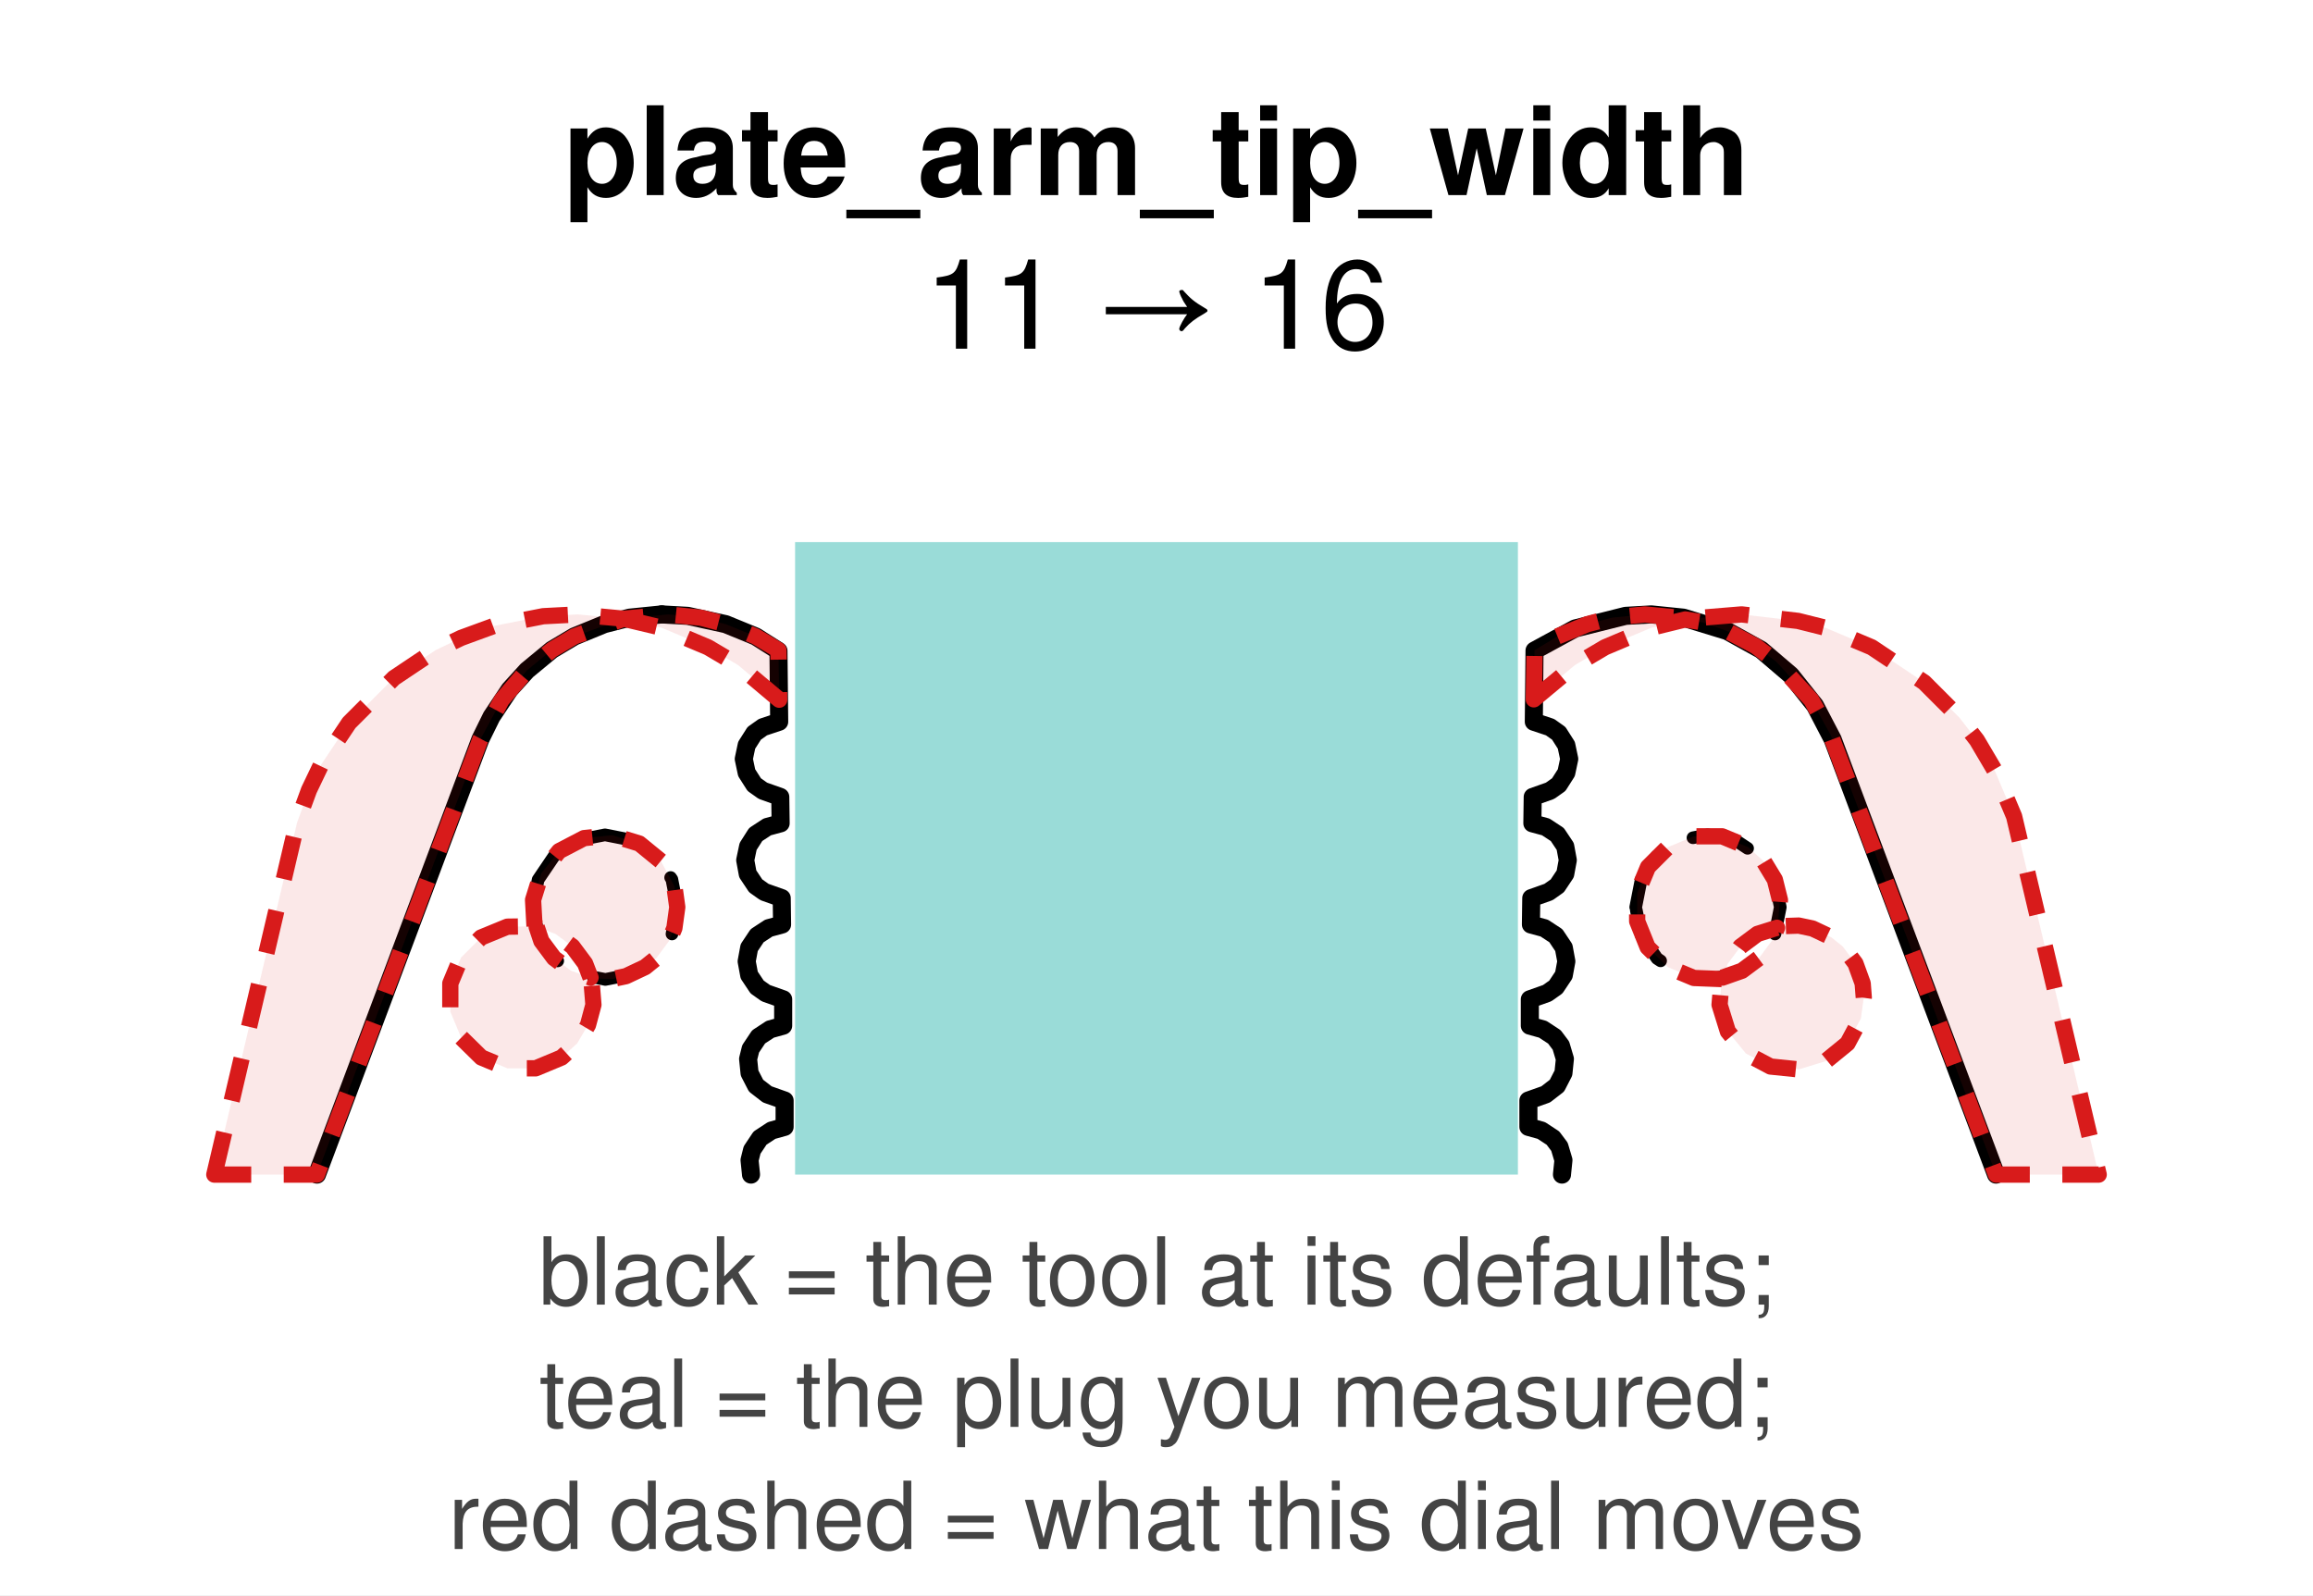
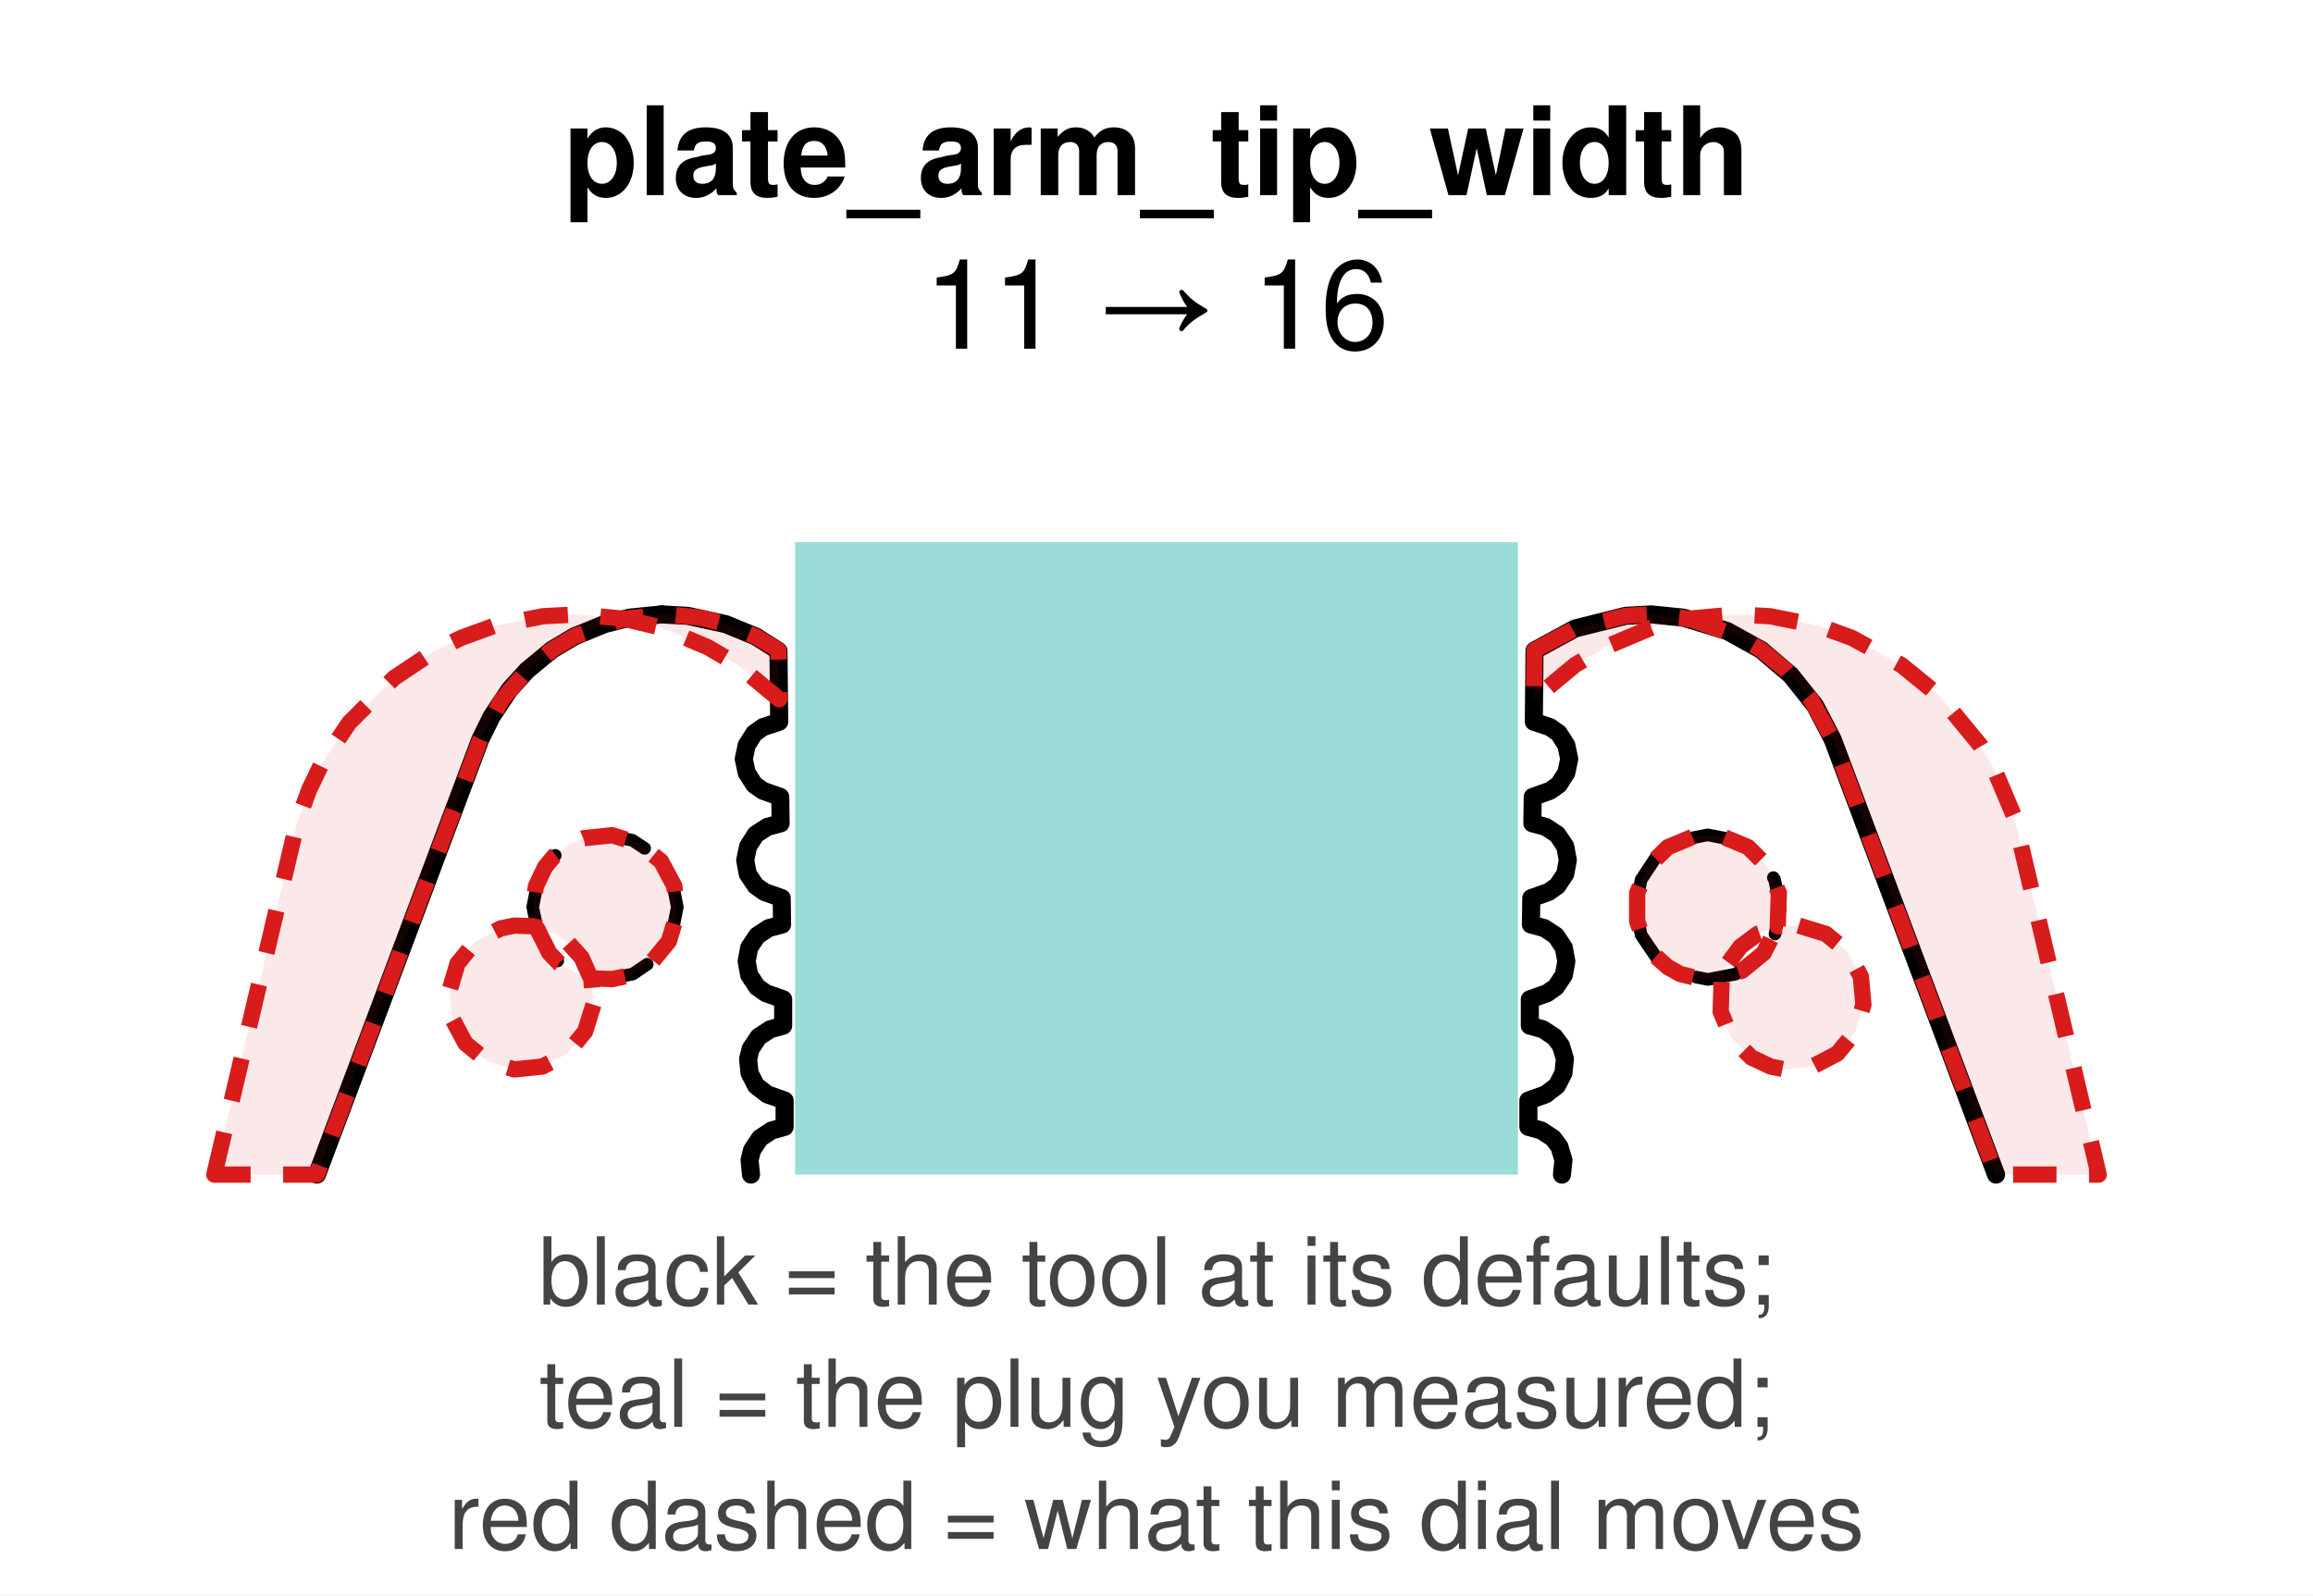
<svg xmlns="http://www.w3.org/2000/svg" width="64.00mm" height="44.14mm" viewBox="0 0 64.00 44.14" role="img">
  <rect width="64.00" height="44.14" fill="white" />
  <text x="32.00" y="5.40" font-family="Helvetica, Arial, sans-serif" font-size="3.40" font-weight="bold" text-anchor="middle" fill="#000">plate_arm_tip_width</text>
  <text x="32.00" y="9.65" font-family="Helvetica, Arial, sans-serif" font-size="3.40" text-anchor="middle" fill="#000">11 → 16</text>
  <path d="M 42.00 15.00 L 42.00 32.50 L 22.00 32.50 L 22.00 15.00 L 42.00 15.00 Z" fill="#20b2aa" fill-rule="evenodd" fill-opacity="0.45" stroke="none" />
  <path d="M 18.31 17.00 L 19.03 17.04 L 20.08 17.27 L 20.91 17.61 L 21.54 18.01 L 21.56 19.97 L 21.11 20.12 L 20.87 20.29 L 20.66 20.62 L 20.58 21.00 L 20.66 21.38 L 20.87 21.71 L 21.11 21.88 L 21.59 22.05 L 21.60 22.78 L 21.23 22.88 L 20.91 23.09 L 20.70 23.42 L 20.62 23.80 L 20.69 24.18 L 20.91 24.51 L 21.15 24.68 L 21.63 24.85 L 21.64 25.58 L 21.27 25.68 L 20.95 25.89 L 20.73 26.22 L 20.66 26.60 L 20.73 26.98 L 20.95 27.31 L 21.19 27.48 L 21.67 27.65 L 21.67 28.38 L 21.31 28.48 L 20.99 28.69 L 20.77 29.02 L 20.70 29.30 L 20.74 29.69 L 20.92 30.04 L 21.23 30.28 L 21.71 30.45 L 21.71 31.18 L 21.35 31.28 L 21.03 31.49 L 20.81 31.82 L 20.74 32.10 L 20.78 32.49 L 20.78 32.50" fill="none" stroke="#000" stroke-width="0.5" stroke-linejoin="round" stroke-linecap="round" />
  <path d="M 8.77 32.50 L 13.29 20.46 L 13.60 19.83 L 14.10 19.08 L 14.58 18.55 L 15.27 17.98 L 15.89 17.61 L 16.72 17.27 L 17.42 17.09 L 18.31 17.00" fill="none" stroke="#000" stroke-width="0.5" stroke-linejoin="round" stroke-linecap="round" />
  <path d="M 14.74 25.10 L 14.89 24.34 L 15.33 23.69 L 15.97 23.25 L 16.74 23.10 L 17.50 23.25 L 18.15 23.68 L 18.59 24.33 L 18.74 25.10 L 18.59 25.86 L 18.16 26.51 L 17.51 26.95 L 16.75 27.10 L 15.98 26.95 L 15.33 26.52 L 14.90 25.87 L 14.74 25.10 Z" fill="none" stroke="#000" stroke-width="0.35" stroke-linejoin="round" stroke-linecap="round" stroke-dasharray="1.6,1.1" />
  <path d="M 43.22 32.50 L 43.22 32.49 L 43.26 32.10 L 43.15 31.73 L 42.97 31.49 L 42.65 31.28 L 42.29 31.18 L 42.29 30.45 L 42.77 30.28 L 43.08 30.04 L 43.26 29.69 L 43.30 29.30 L 43.19 28.93 L 43.01 28.69 L 42.69 28.48 L 42.33 28.38 L 42.33 27.65 L 42.81 27.48 L 43.05 27.31 L 43.27 26.98 L 43.34 26.60 L 43.27 26.22 L 43.05 25.89 L 42.73 25.68 L 42.36 25.58 L 42.37 24.85 L 42.85 24.68 L 43.09 24.51 L 43.31 24.18 L 43.38 23.80 L 43.31 23.42 L 43.09 23.09 L 42.77 22.88 L 42.40 22.78 L 42.41 22.05 L 42.89 21.88 L 43.13 21.71 L 43.34 21.38 L 43.42 21.00 L 43.34 20.62 L 43.13 20.29 L 42.89 20.12 L 42.44 19.97 L 42.46 18.00 L 43.58 17.39 L 44.98 17.04 L 45.69 17.00 L 46.58 17.09 L 47.79 17.46 L 48.73 17.98 L 49.55 18.68 L 50.22 19.52 L 50.71 20.46 L 55.23 32.50" fill="none" stroke="#000" stroke-width="0.5" stroke-linejoin="round" stroke-linecap="round" />
  <path d="M 45.26 25.10 L 45.41 24.34 L 45.84 23.69 L 46.49 23.25 L 47.25 23.10 L 48.02 23.25 L 48.67 23.68 L 49.10 24.33 L 49.26 25.10 L 49.11 25.86 L 48.67 26.51 L 48.03 26.95 L 47.26 27.10 L 46.50 26.95 L 45.85 26.52 L 45.41 25.87 L 45.26 25.10 Z" fill="none" stroke="#000" stroke-width="0.35" stroke-linejoin="round" stroke-linecap="round" stroke-dasharray="1.6,1.1" />
-   <path d="M 42.44 19.35 L 42.46 17.99 L 43.09 17.61 L 43.92 17.27 L 44.61 17.09 L 45.51 17.00 L 46.74 17.12 L 48.19 17.00 L 49.75 17.18 L 50.51 17.37 L 51.79 17.91 L 53.24 18.88 L 54.22 19.86 L 54.70 20.48 L 55.19 21.31 L 55.73 22.59 L 58.07 32.50 L 55.23 32.50 L 50.65 20.33 L 50.12 19.37 L 49.15 18.31 L 48.58 17.88 L 47.79 17.46 L 47.11 17.22 L 46.63 17.14 L 45.69 17.37 L 44.41 17.91 L 43.58 18.40 L 42.44 19.35 Z" fill="#d81b1b" fill-rule="evenodd" fill-opacity="0.1" stroke="#d81b1b" stroke-width="0.45" stroke-linejoin="round" stroke-dasharray="1.2,0.9" />
-   <path d="M 47.64 27.09 L 46.87 27.06 L 46.15 26.76 L 45.59 26.21 L 45.30 25.49 L 45.30 24.71 L 45.60 23.99 L 46.15 23.44 L 46.87 23.14 L 47.65 23.14 L 48.37 23.44 L 48.80 23.83 L 49.11 24.34 L 49.25 24.90 L 49.19 25.63 L 49.77 25.61 L 50.15 25.69 L 50.68 25.94 L 50.99 26.19 L 51.34 26.66 L 51.54 27.21 L 51.57 27.60 L 51.49 28.18 L 51.12 28.87 L 50.52 29.36 L 49.77 29.59 L 48.99 29.51 L 48.31 29.15 L 47.81 28.54 L 47.58 27.80 L 47.64 27.09 Z M 49.17 25.67 L 48.63 25.84 L 48.16 26.19 L 47.81 26.66 L 47.66 27.05 L 48.20 26.86 L 48.67 26.51 L 49.02 26.04 L 49.17 25.67 Z" fill="#d81b1b" fill-rule="evenodd" fill-opacity="0.1" stroke="#d81b1b" stroke-width="0.45" stroke-linejoin="round" stroke-dasharray="1.2,0.9" />
-   <path d="M 5.93 32.50 L 8.22 22.76 L 8.55 21.86 L 8.89 21.15 L 9.66 20.00 L 10.90 18.76 L 12.05 17.99 L 12.76 17.65 L 13.66 17.32 L 15.03 17.05 L 15.99 17.00 L 17.26 17.12 L 18.49 17.00 L 19.39 17.09 L 20.08 17.27 L 20.91 17.61 L 21.54 17.99 L 21.56 19.36 L 20.42 18.40 L 19.59 17.91 L 18.31 17.37 L 17.26 17.12 L 15.89 17.61 L 15.27 17.98 L 14.58 18.55 L 13.88 19.37 L 13.29 20.46 L 8.77 32.50 L 5.93 32.50 Z" fill="#d81b1b" fill-rule="evenodd" fill-opacity="0.1" stroke="#d81b1b" stroke-width="0.45" stroke-linejoin="round" stroke-dasharray="1.2,0.9" />
-   <path d="M 14.79 25.63 L 14.75 24.90 L 14.98 24.16 L 15.47 23.55 L 16.16 23.19 L 16.94 23.11 L 17.69 23.34 L 18.29 23.83 L 18.66 24.52 L 18.74 25.10 L 18.66 25.68 L 18.51 26.04 L 18.16 26.51 L 17.85 26.76 L 17.32 27.01 L 16.94 27.09 L 16.36 27.07 L 16.42 27.80 L 16.27 28.36 L 15.97 28.87 L 15.54 29.26 L 14.82 29.56 L 14.04 29.56 L 13.32 29.26 L 12.76 28.71 L 12.46 27.99 L 12.46 27.21 L 12.76 26.49 L 13.31 25.94 L 14.04 25.64 L 14.79 25.63 Z M 14.85 25.65 L 14.98 26.04 L 15.33 26.51 L 15.80 26.86 L 16.34 27.05 L 16.19 26.66 L 15.84 26.19 L 15.37 25.84 L 14.85 25.65 Z" fill="#d81b1b" fill-rule="evenodd" fill-opacity="0.1" stroke="#d81b1b" stroke-width="0.45" stroke-linejoin="round" stroke-dasharray="1.2,0.9" />
+   <path d="M 5.93 32.50 L 8.22 22.76 L 8.55 21.86 L 8.89 21.15 L 9.66 20.00 L 10.90 18.76 L 12.04 18.00 L 12.76 17.65 L 13.66 17.32 L 15.03 17.05 L 15.99 17.00 L 17.26 17.12 L 18.49 17.00 L 19.39 17.09 L 20.08 17.27 L 20.91 17.61 L 21.54 17.99 L 21.56 19.35 L 20.42 18.40 L 19.59 17.91 L 18.31 17.37 L 17.26 17.12 L 15.89 17.61 L 15.27 17.98 L 14.58 18.55 L 13.88 19.37 L 13.29 20.46 L 8.77 32.50 L 5.93 32.50 Z" fill="#d81b1b" fill-rule="evenodd" fill-opacity="0.1" stroke="#d81b1b" stroke-width="0.45" stroke-linejoin="round" stroke-dasharray="1.2,0.9" />
+   <path d="M 42.46 17.99 L 43.58 17.39 L 44.97 17.04 L 45.69 17.00 L 46.74 17.12 L 48.01 17.00 L 48.97 17.05 L 50.34 17.32 L 51.24 17.65 L 52.61 18.40 L 53.69 19.28 L 54.80 20.63 L 55.19 21.31 L 55.73 22.59 L 58.07 32.50 L 55.23 32.50 L 50.71 20.46 L 50.12 19.37 L 49.42 18.55 L 48.73 17.98 L 48.11 17.61 L 46.74 17.12 L 45.69 17.37 L 44.41 17.91 L 43.58 18.40 L 42.44 19.35 L 42.46 17.99 Z" fill="#d81b1b" fill-rule="evenodd" fill-opacity="0.1" stroke="#d81b1b" stroke-width="0.45" stroke-linejoin="round" stroke-dasharray="1.2,0.9" />
+   <path d="M 16.42 27.80 L 16.19 28.54 L 15.69 29.15 L 15.01 29.51 L 14.23 29.59 L 13.48 29.36 L 12.88 28.87 L 12.51 28.18 L 12.44 27.40 L 12.66 26.66 L 13.16 26.05 L 13.85 25.69 L 14.23 25.61 L 14.81 25.63 L 14.74 25.10 L 14.83 24.52 L 15.08 23.99 L 15.33 23.69 L 15.80 23.34 L 16.16 23.19 L 16.94 23.11 L 17.68 23.34 L 18.29 23.83 L 18.66 24.52 L 18.73 25.30 L 18.51 26.04 L 18.01 26.65 L 17.32 27.01 L 16.94 27.09 L 16.36 27.07 L 16.42 27.80 Z M 14.84 25.65 L 15.20 26.37 L 15.47 26.65 L 15.98 26.95 L 16.34 27.05 L 16.09 26.49 L 15.69 26.05 L 15.37 25.84 L 14.84 25.65 Z" fill="#d81b1b" fill-rule="evenodd" fill-opacity="0.1" stroke="#d81b1b" stroke-width="0.45" stroke-linejoin="round" stroke-dasharray="1.2,0.9" />
+   <path d="M 49.77 25.61 L 50.52 25.84 L 51.12 26.33 L 51.49 27.02 L 51.56 27.80 L 51.34 28.54 L 50.84 29.15 L 50.15 29.51 L 49.38 29.59 L 48.99 29.51 L 48.46 29.26 L 47.91 28.71 L 47.61 27.99 L 47.64 27.07 L 47.06 27.09 L 46.49 26.95 L 46.15 26.76 L 45.71 26.37 L 45.49 26.04 L 45.30 25.49 L 45.30 24.71 L 45.59 23.99 L 46.15 23.44 L 46.87 23.14 L 47.65 23.14 L 48.37 23.44 L 48.92 23.99 L 49.22 24.71 L 49.19 25.63 L 49.77 25.61 Z M 48.20 26.86 L 48.80 26.37 L 49.17 25.65 L 48.63 25.84 L 48.16 26.19 L 47.81 26.66 L 47.66 27.04 L 48.20 26.86 Z" fill="#d81b1b" fill-rule="evenodd" fill-opacity="0.1" stroke="#d81b1b" stroke-width="0.45" stroke-linejoin="round" stroke-dasharray="1.2,0.9" />
  <text x="32.00" y="36.10" font-family="Helvetica, Arial, sans-serif" font-size="2.60" text-anchor="middle" fill="#444444">black = the tool at its defaults;</text>
  <text x="32.00" y="39.48" font-family="Helvetica, Arial, sans-serif" font-size="2.60" text-anchor="middle" fill="#444444">teal = the plug you measured;</text>
  <text x="32.00" y="42.86" font-family="Helvetica, Arial, sans-serif" font-size="2.60" text-anchor="middle" fill="#444444">red dashed = what this dial moves</text>
</svg>
